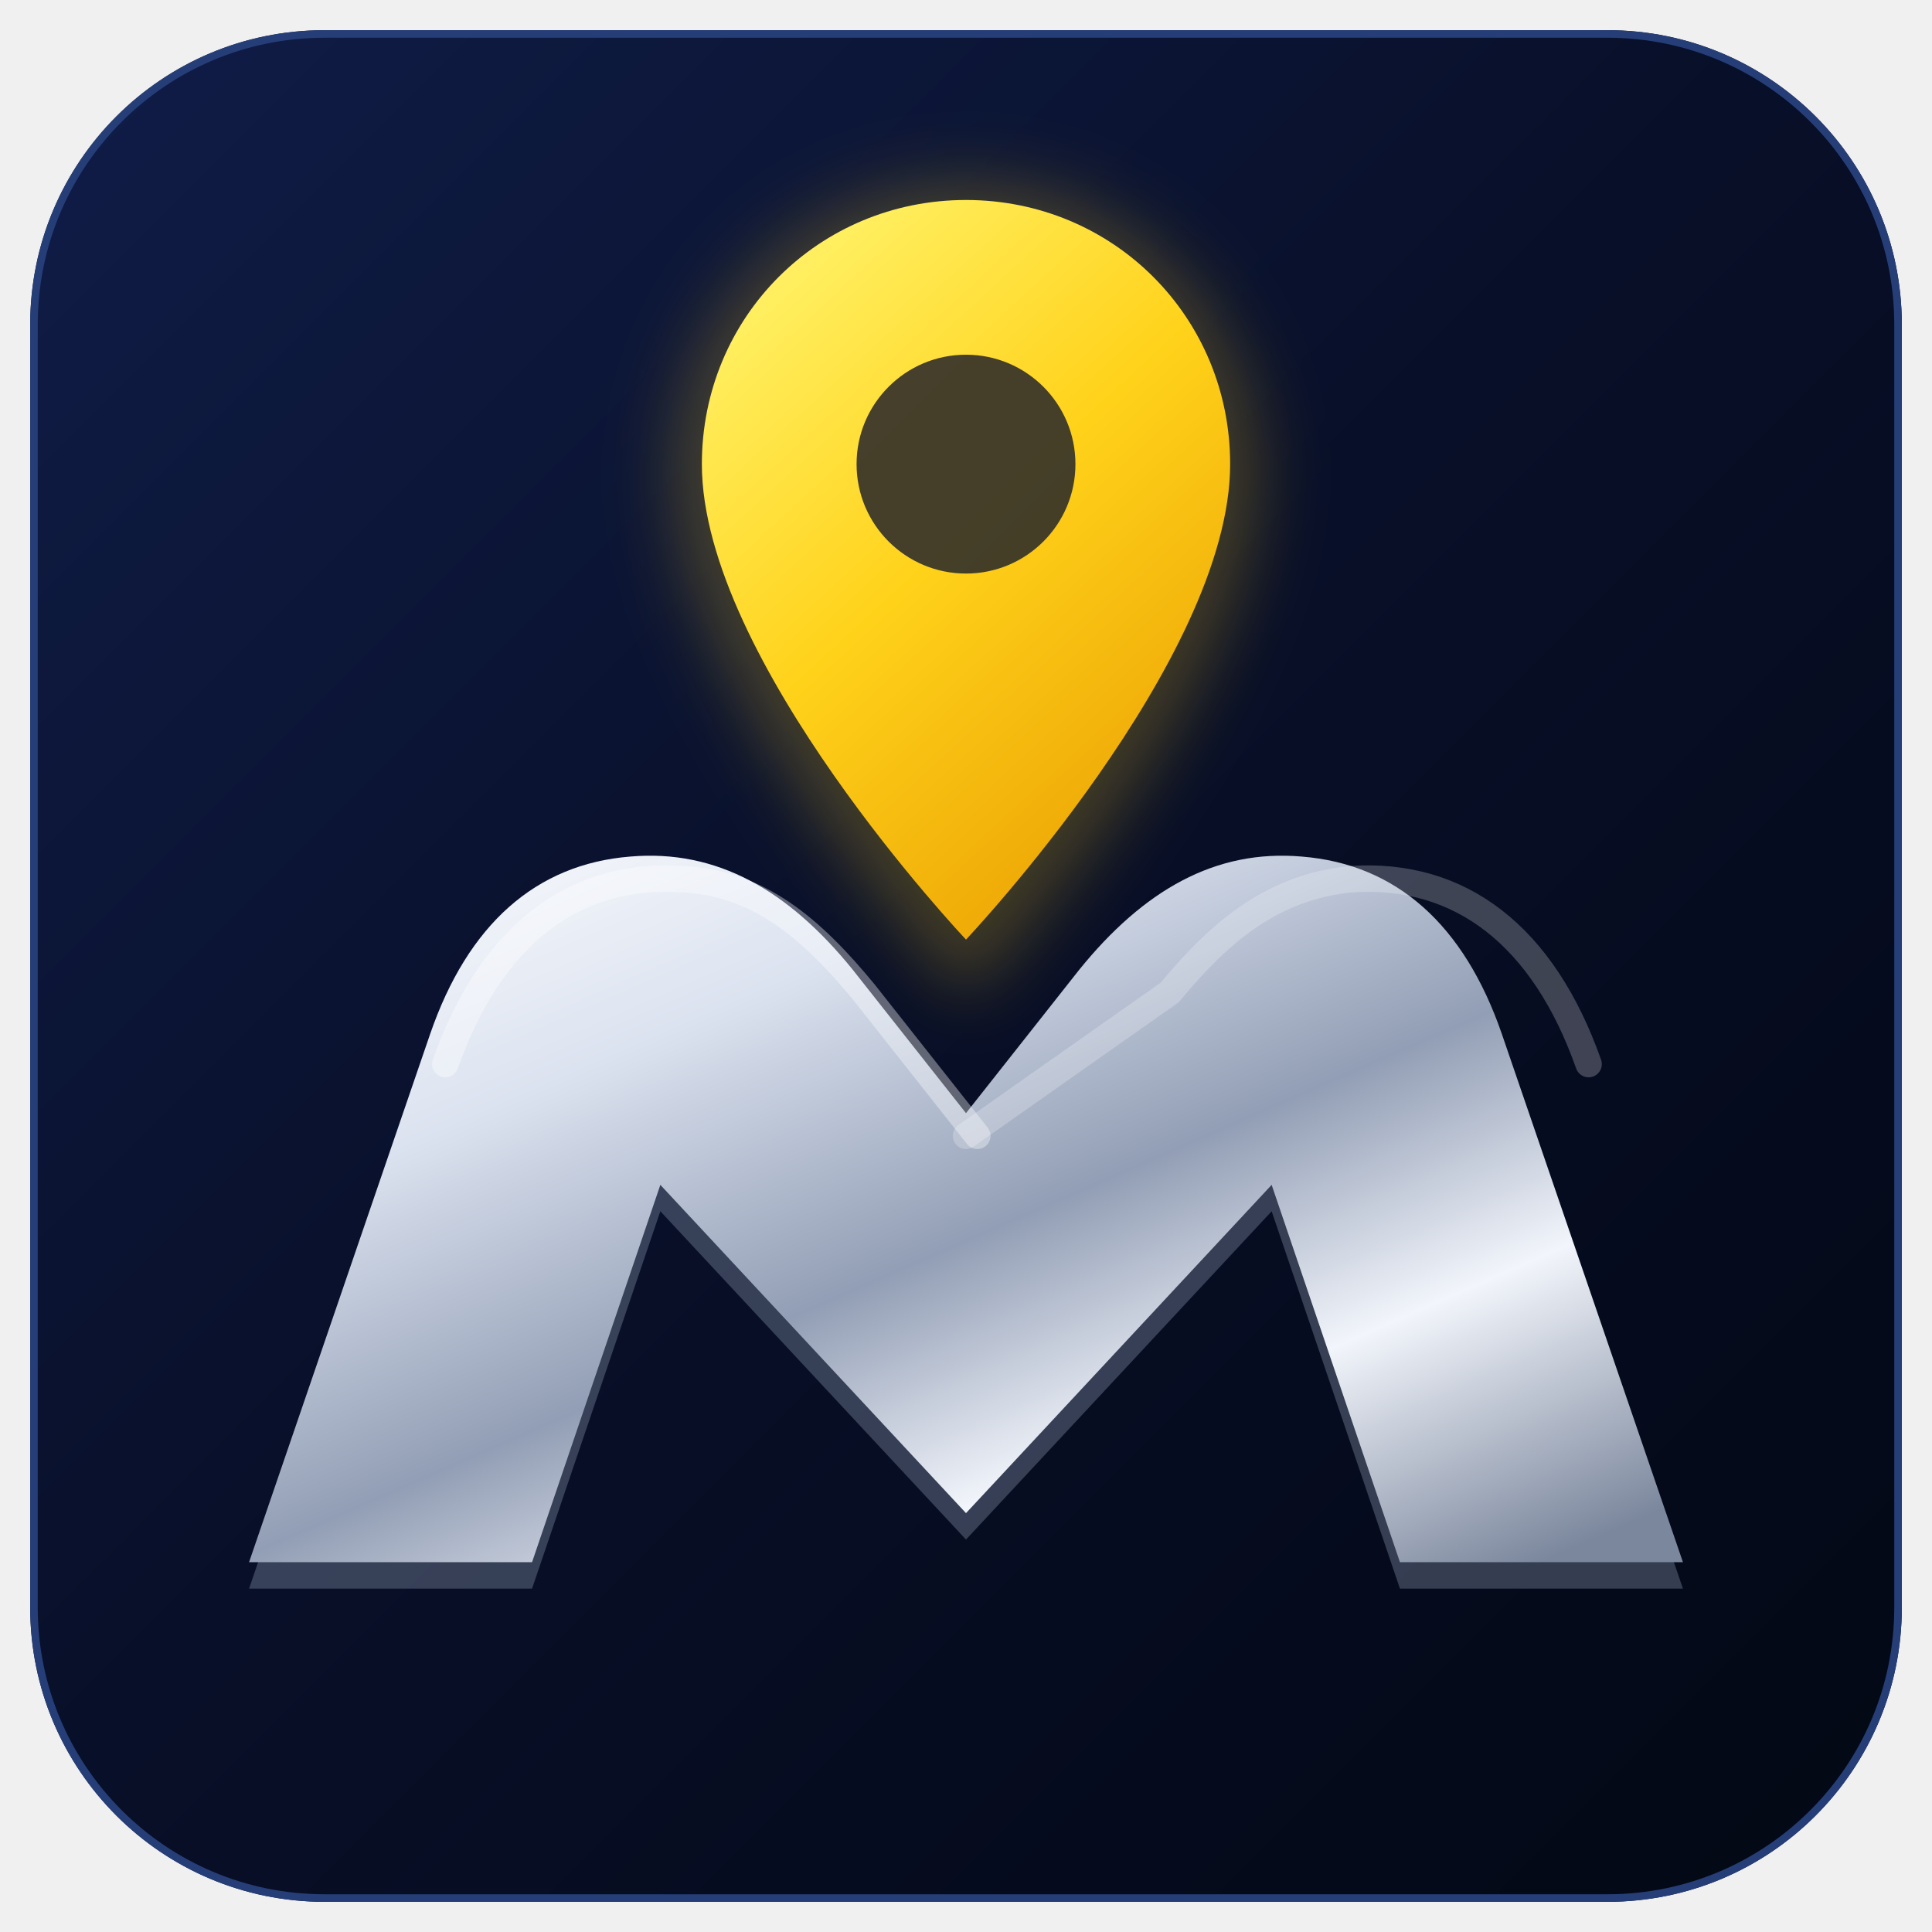
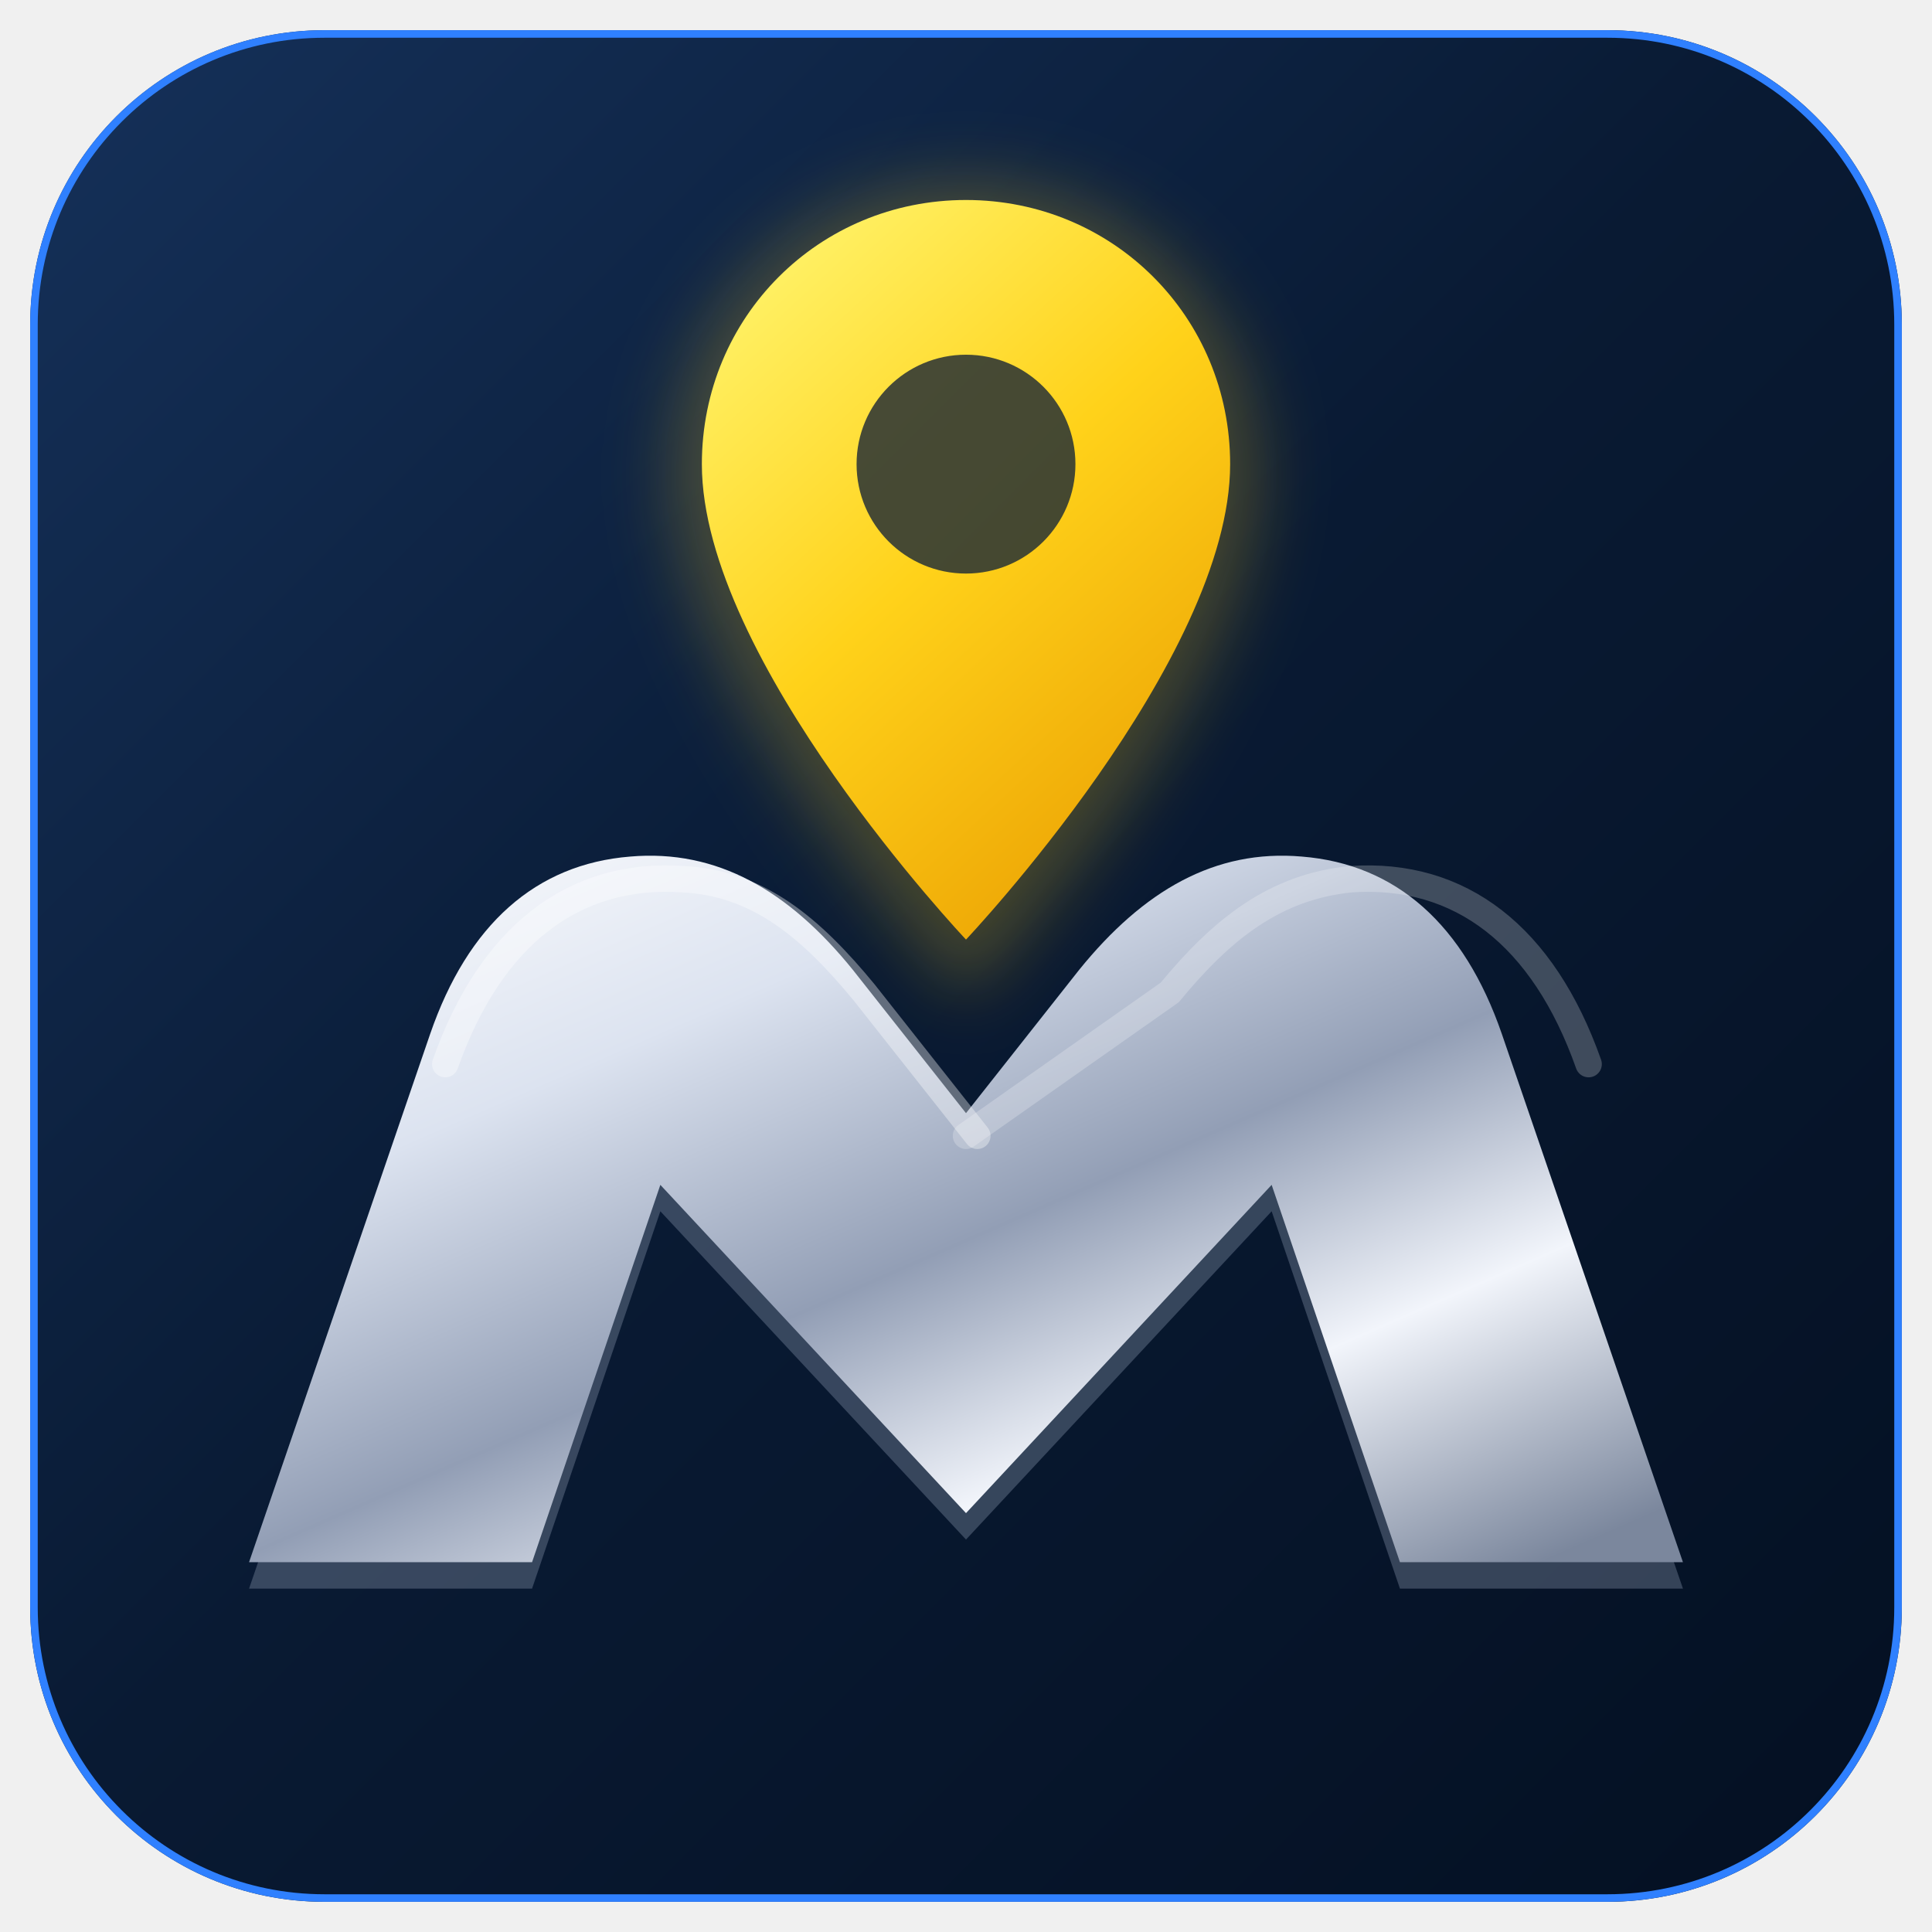
<svg xmlns="http://www.w3.org/2000/svg" viewBox="0 0 512 512" role="img" aria-labelledby="title">
  <defs>
    <linearGradient id="bg" x1="0" y1="0" x2="1" y2="1">
-       <stop offset="0" stop-color="#101d48" />
-       <stop offset=".48" stop-color="#080f28" />
-       <stop offset="1" stop-color="#030814" />
+       <stop offset="0" stop-color="#15315A" />
+       <stop offset=".48" stop-color="#091A33" />
+       <stop offset="1" stop-color="#041022" />
    </linearGradient>
    <linearGradient id="silver" x1="0" y1="0" x2=".9" y2="1">
      <stop offset="0" stop-color="#ffffff" />
      <stop offset=".28" stop-color="#dce3f0" />
      <stop offset=".55" stop-color="#929eb5" />
      <stop offset=".76" stop-color="#f2f5fb" />
      <stop offset="1" stop-color="#7b879d" />
    </linearGradient>
    <linearGradient id="gold" x1=".2" y1="0" x2=".85" y2="1">
      <stop offset="0" stop-color="#fff36a" />
      <stop offset=".45" stop-color="#ffd21a" />
      <stop offset="1" stop-color="#e99b00" />
    </linearGradient>
    <filter id="shadow" x="-30%" y="-30%" width="160%" height="160%">
      <feGaussianBlur stdDeviation="9" />
    </filter>
  </defs>
  <rect x="8" y="8" width="496" height="496" rx="78" fill="url(#bg)" />
-   <rect x="9" y="9" width="494" height="494" rx="77" fill="none" stroke="#263e78" stroke-width="2" />
+   <rect x="9" y="9" width="494" height="494" rx="77" fill="none" stroke="#2F80FF" stroke-width="2" />
  <path d="M256 48c-43 0-78 35-78 78 0 58 78 139 78 139s78-81 78-139c0-43-35-78-78-78Z" fill="#ffcc16" opacity=".24" filter="url(#shadow)" />
  <path d="M256 53c-39 0-70 31-70 70 0 52 70 126 70 126s70-74 70-126c0-39-31-70-70-70Zm0 99a29 29 0 1 1 0-58 29 29 0 0 1 0 58Z" fill="url(#gold)" fill-rule="evenodd" />
  <path d="M66 414 114 274c10-29 28-45 53-47 23-2 42 9 59 30l30 38 30-38c17-21 36-32 59-30 25 2 43 18 53 47l48 140h-75l-34-100-81 87-81-87-34 100Z" fill="#8b98b0" opacity=".36" transform="translate(0 7)" />
  <path d="M66 414 114 274c10-29 28-45 53-47 23-2 42 9 59 30l30 38 30-38c17-21 36-32 59-30 25 2 43 18 53 47l48 140h-75l-34-100-81 87-81-87-34 100Z" fill="url(#silver)" />
  <path d="M118 282c12-34 34-51 63-49 20 1 34 13 48 30l30 38" fill="none" stroke="#ffffff" stroke-width="7" stroke-linecap="round" opacity=".36" />
  <path d="M256 301 310 263c14-17 28-28 48-30 29-2 51 15 63 49" fill="none" stroke="#ffffff" stroke-width="7" stroke-linecap="round" opacity=".23" />
</svg>
